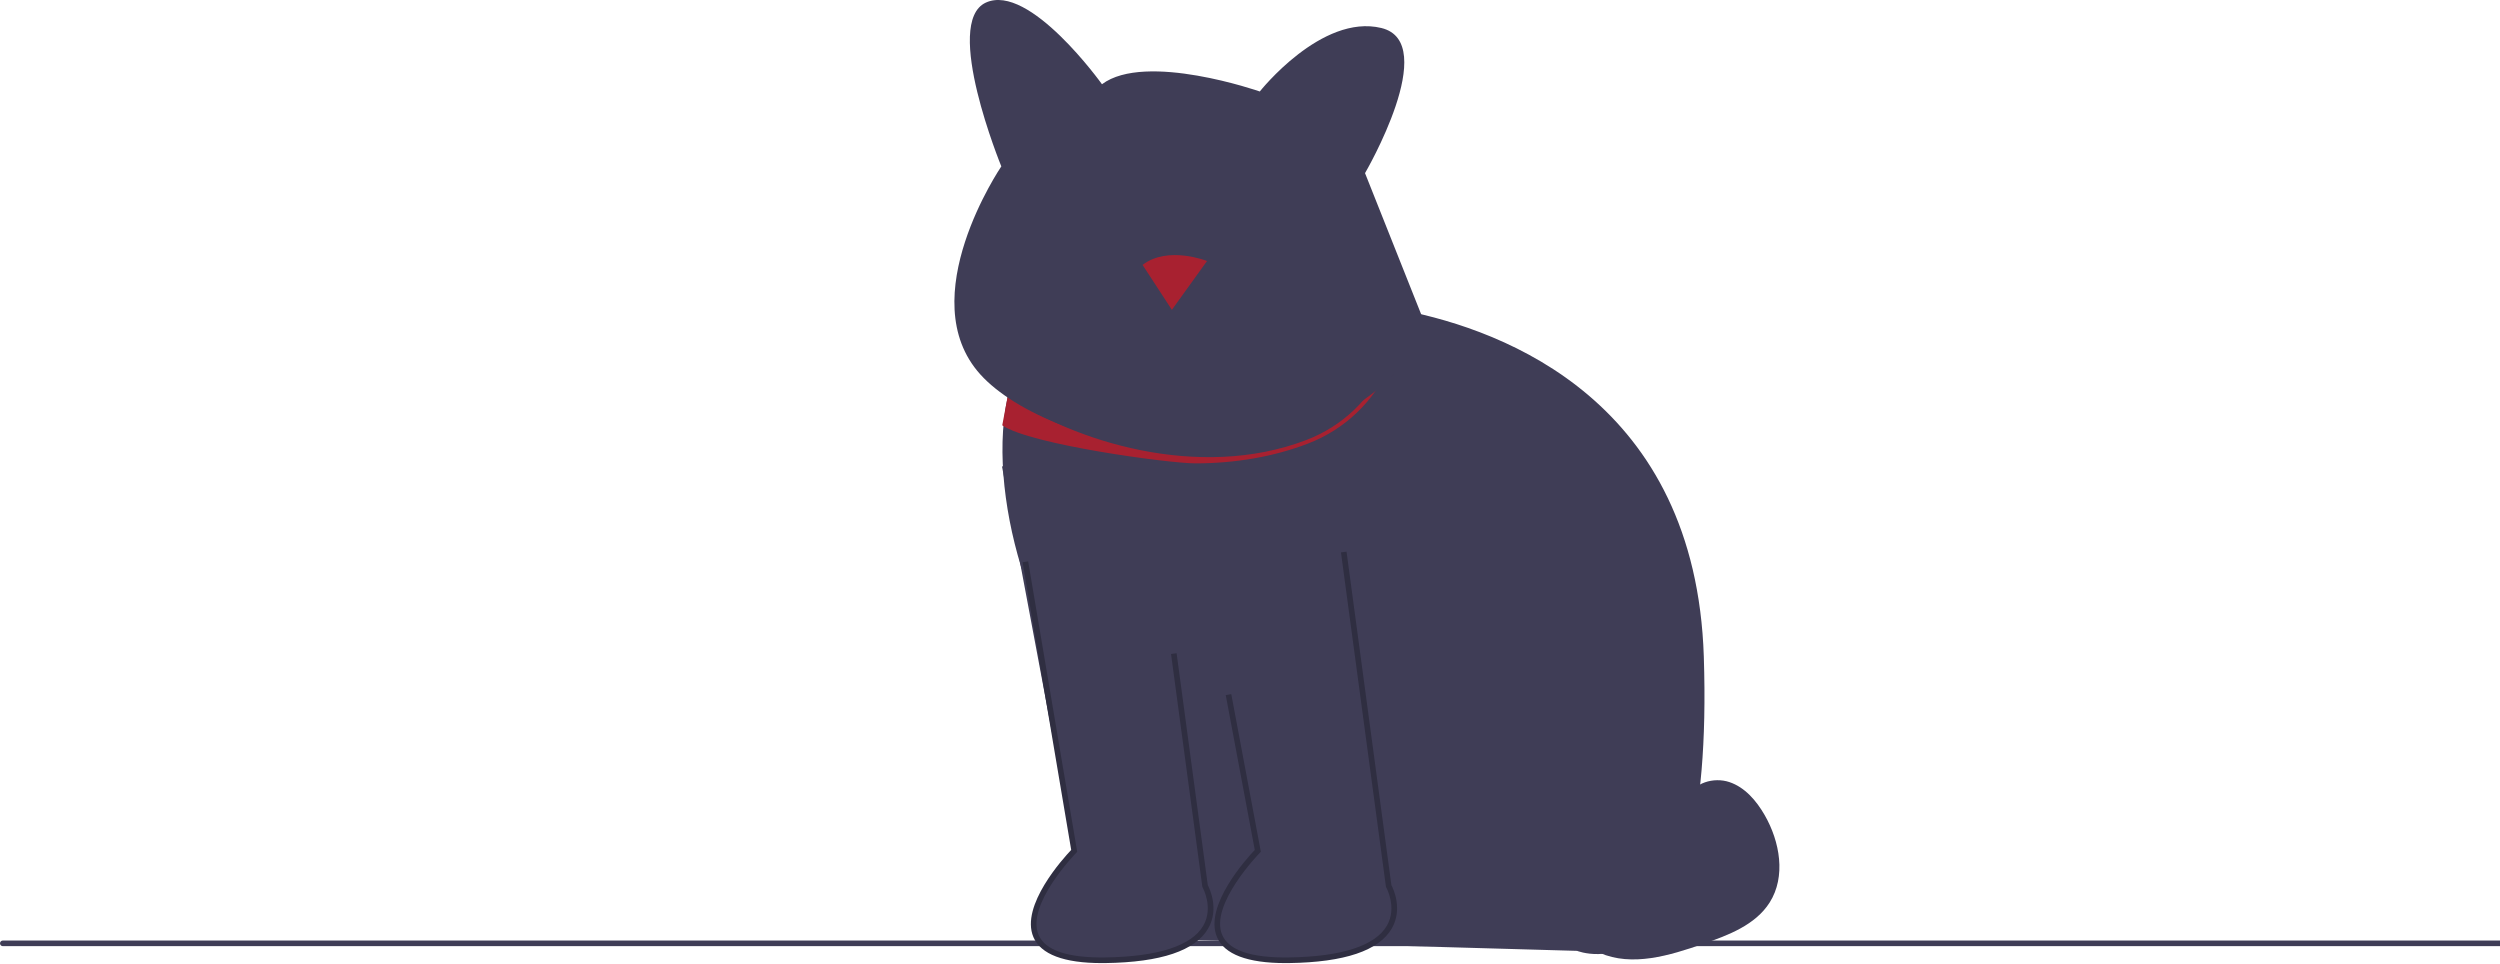
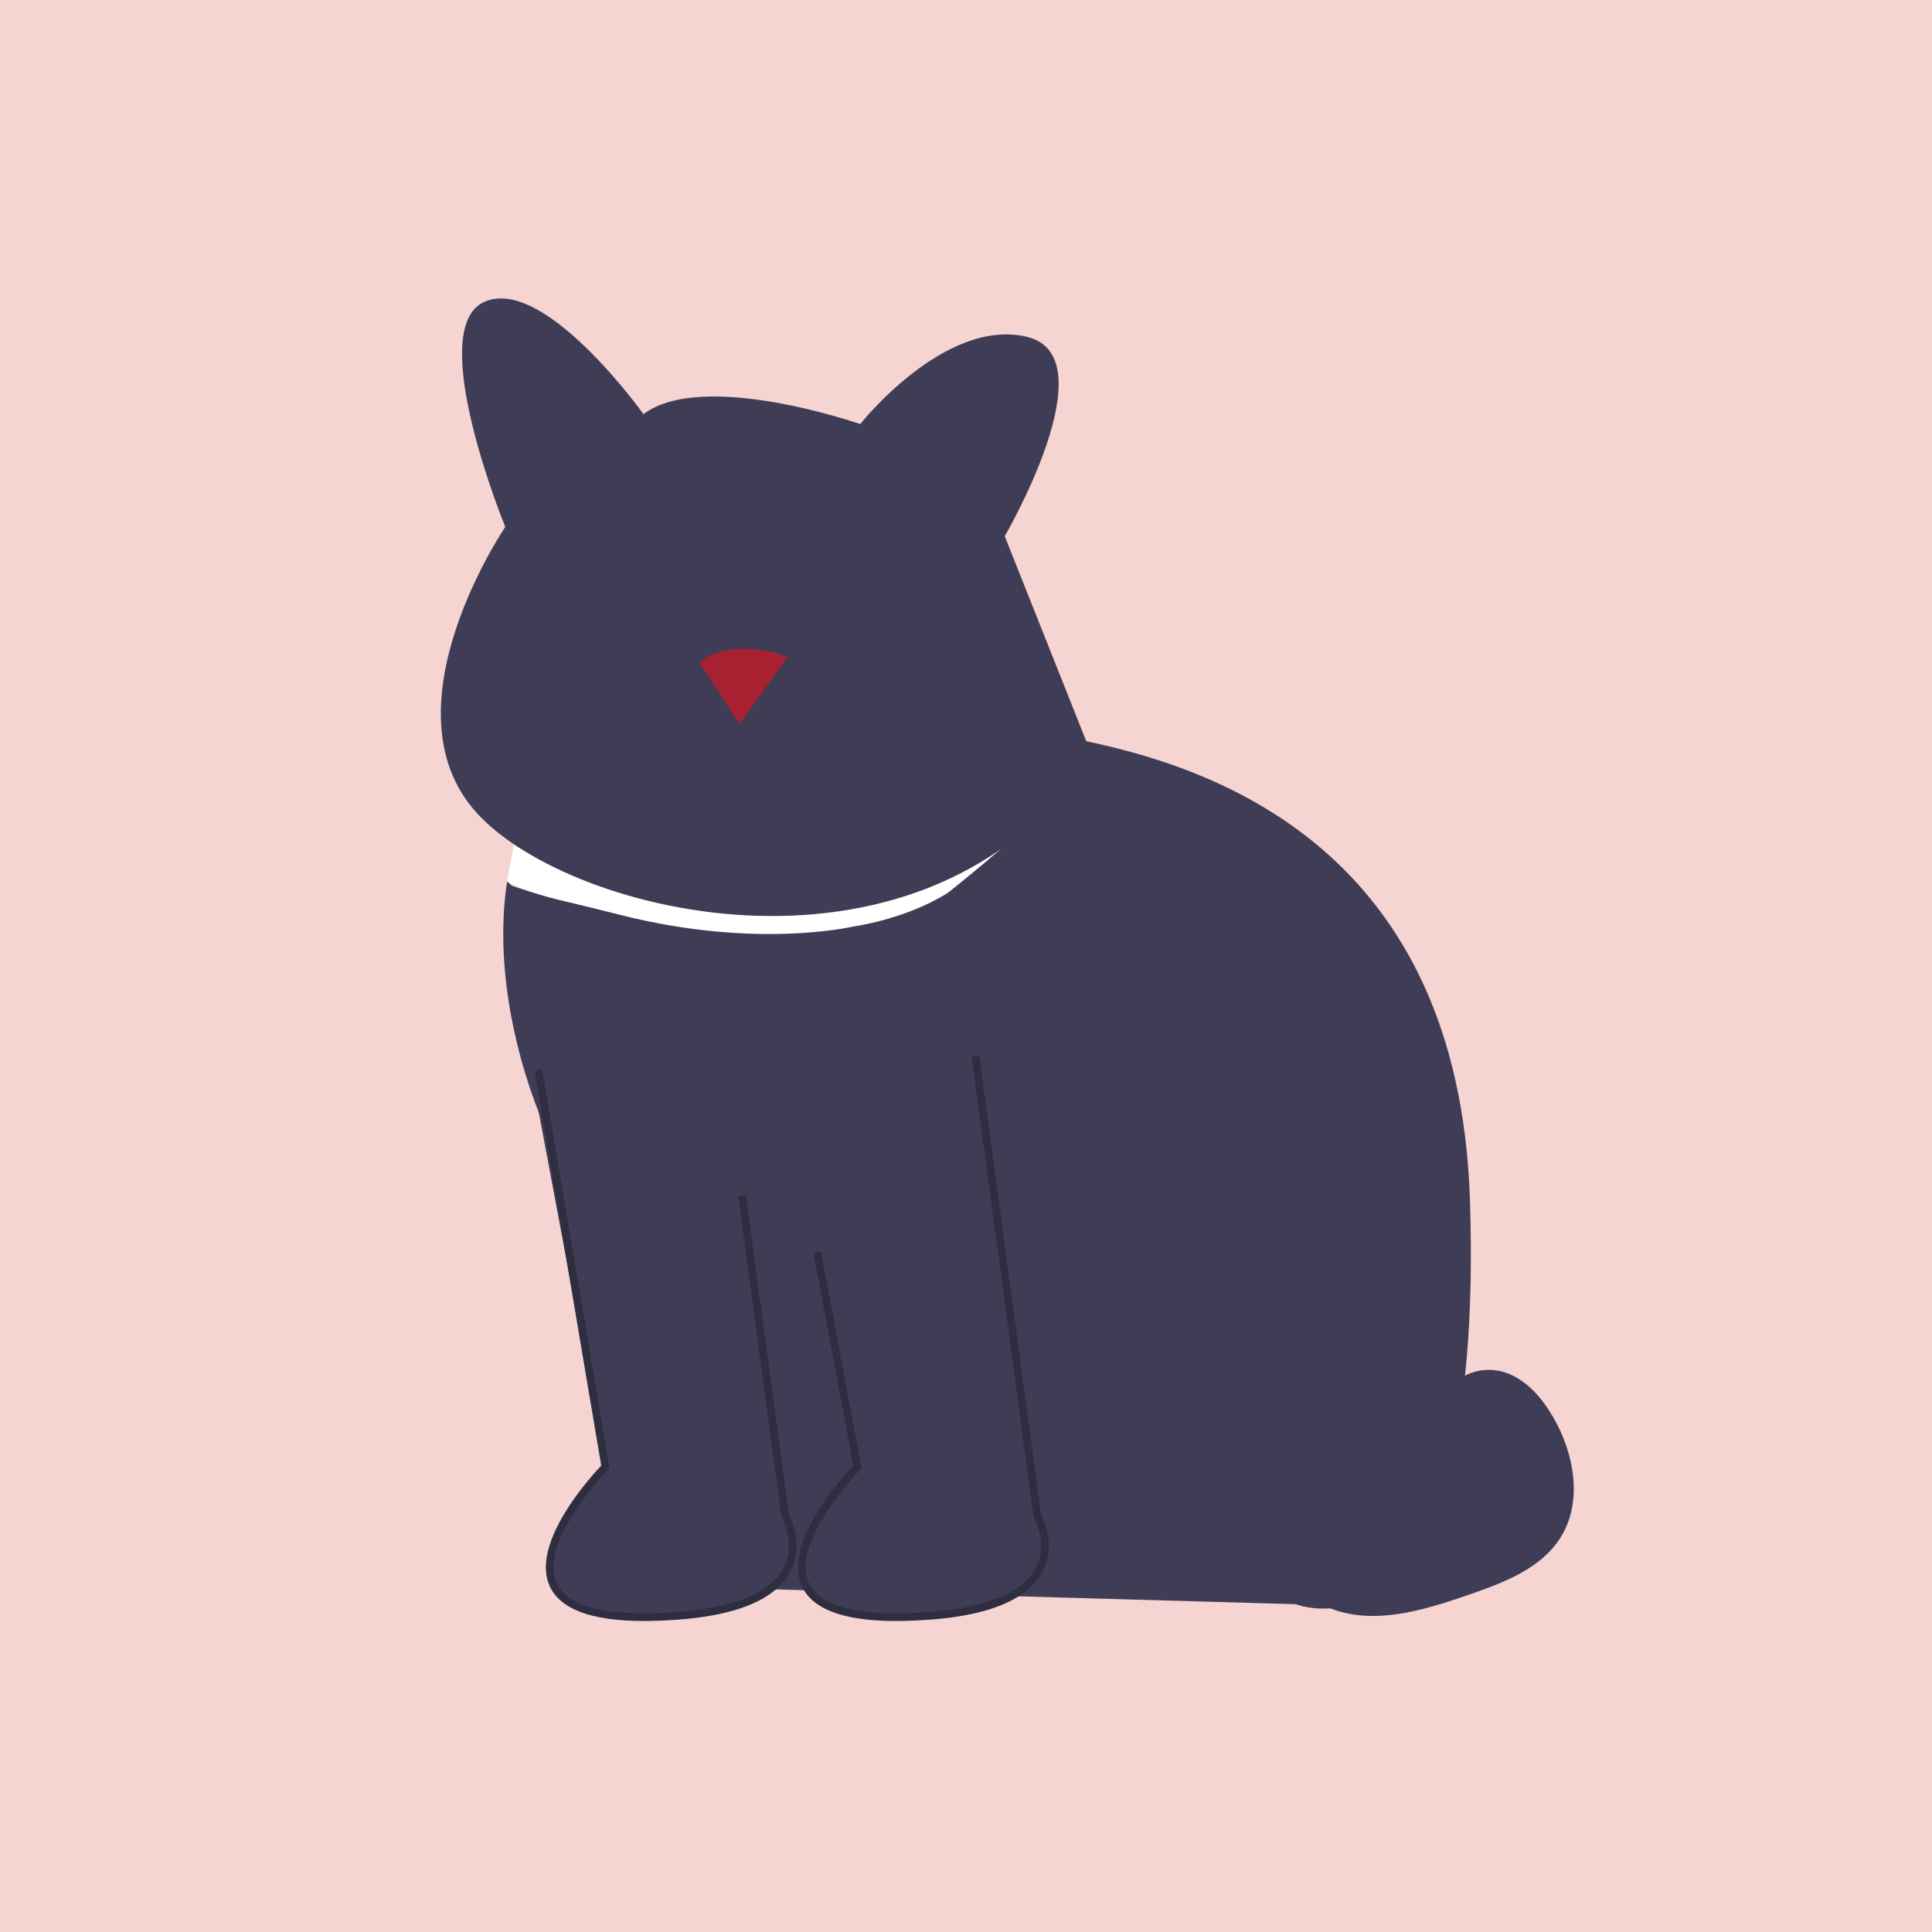
- <svg xmlns="http://www.w3.org/2000/svg" width="888" height="342.09" viewBox="0 0 888 342.09">
-   <path d="M560.174,337.745l-141.49-4.017s10.649-63.71-23.519-81.395c-23.29-12.058-43.965-68.393-38.082-106.718,.076-.513,.16-1.02,.25-1.519,2.983-17.164,11.503-30.45,27.786-34.058,52.658-11.656,90.241-2.616,90.241-2.616,0,0,8.7,.111,21.591,2.532,.458,.083,.916,.173,1.381,.271,36.493,7.153,103.943,32.615,106.864,123.015,4.017,124.201-45.02,104.505-45.02,104.505Z" fill="#3f3d56" />
-   <path d="M496.949,109.954c-.236,6.48-1.707,12.918-4.392,19.044-5.564,12.689-15.7,22.381-28.542,27.293-38.457,14.722-83.344,.118-106.045-15.714-.09,.499-1.894,9.986-1.97,10.499,10.053,6.875,59.242,13.512,68.574,13.512,14.167,0,27.807-2.352,39.941-7,13.189-5.051,23.596-15.006,29.312-28.036,2.727-6.216,4.232-12.752,4.503-19.329-.465-.097-.923-.187-1.381-.271,0,0,0,0,0,0Z" fill="#a82130" />
-   <path d="M507.412,118.205l-22.554-56.708s27.065-46.397,5.8-51.553c-21.265-5.155-43.175,22.554-43.175,22.554,0,0-40.598-14.177-56.064-2.578,0,0-25.776-36.087-41.242-28.998-15.466,7.088,5.495,58.18,5.495,58.18,0,0-31.916,46.859-7.428,73.924,24.488,27.065,116.638,48.975,159.169-14.821h0Z" fill="#3f3d56" />
-   <path d="M1,336.078H888v-2H1c-.552,0-1,.448-1,1H0c0,.552,.448,1,1,1Z" fill="#3f3d56" />
-   <path d="M555.783,303.803c7.679,3.416,15.701,6.902,24.099,6.568s17.235-5.741,18.543-14.043c.676-4.285-.664-8.883,.977-12.899,2.208-5.404,9.329-7.488,14.865-5.636,5.536,1.852,9.602,6.627,12.518,11.684,5.455,9.461,7.641,21.878,1.792,31.101-5.071,7.995-14.688,11.608-23.634,14.706-11.916,4.128-25.22,8.224-36.766,3.154-11.613-5.099-17.938-19.831-13.638-31.763" fill="#3f3d56" />
-   <path d="M428.736,92.707s-13.876-5.55-22.895,1.388l10.407,15.957s12.488-17.345,12.488-17.345Z" fill="#a82130" />
-   <path d="M355.889,165.554l25.67,136.675s-38.852,39.546,11.101,38.852c49.952-.694,35.383-26.364,35.383-26.364l-15.957-118.637" fill="#3f3d56" />
-   <path d="M391.399,342.09c-13.527,0-21.71-3.101-24.329-9.225-4.77-11.156,10.757-28.168,13.419-30.966l-17.261-102.183,1.972-.333,17.43,103.183-.357,.364c-.18,.183-17.94,18.449-13.363,29.15,2.351,5.496,10.321,8.194,23.736,8.001,18.647-.259,30.672-4.167,34.774-11.299,3.694-6.424-.208-13.501-.249-13.572l-.094-.167-.026-.191-11.101-82.56,1.982-.267,11.076,82.378c.657,1.248,4.109,8.458,.156,15.357-4.528,7.902-16.806,12.048-36.492,12.322-.43,.006-.854,.009-1.274,.009Z" fill="#2f2e41" />
-   <path d="M421.105,165.554l25.67,136.675s-38.852,39.546,11.101,38.852c49.952-.694,35.383-26.364,35.383-26.364l-15.957-118.637" fill="#3f3d56" />
-   <path d="M456.614,342.09c-13.527,0-21.709-3.101-24.328-9.225-4.766-11.145,10.726-28.135,13.41-30.958l-10.312-54.996,1.966-.368,10.503,56.015-.366,.372c-.18,.183-17.94,18.449-13.362,29.15,2.351,5.496,10.326,8.204,23.736,8.001,18.663-.259,30.691-4.172,34.785-11.316,3.692-6.444-.217-13.483-.257-13.554l-.096-.168-15.983-118.829,1.982-.267,15.933,118.455c.657,1.248,4.109,8.458,.156,15.357-4.528,7.902-16.806,12.048-36.492,12.322-.43,.006-.854,.009-1.274,.009Z" fill="#2f2e41" />
+ <svg xmlns="http://www.w3.org/2000/svg" viewBox="0 0 500 500">
+   <path style="stroke: rgba(0, 0, 0, 0); fill: rgb(246, 212, 210);" d="M 174.37 -9.438 L 202.074 130.823 L 294.655 221.872 L 297.245 396.644 L 220.621 400.327 L 235.957 514.874 L 506.434 504.065 L 504.904 -11.011 L 174.37 -9.438 Z" />
+   <path style="fill: rgb(246, 212, 210); stroke: rgba(0, 0, 0, 0);" d="M 137.908 231.343 L 131.195 228.233 L 132.973 218.669 L 135.472 220.079 L 140.163 222.712 L 216.627 122.59 L 206.572 -10.779 L -8.958 -12.907 L -14.594 508.27 L 246.401 515.372 L 216.196 274.8 L 137.908 231.343 Z" />
+   <path d="M 335.379 415.164 L 193.813 411.145 C 193.813 411.145 204.468 347.4 170.282 329.706 C 146.978 317.642 125.336 266.683 131.222 228.337 C 131.298 227.824 132.105 229.132 132.588 229.289 C 145.384 233.426 140.925 231.826 160.642 236.805 C 196.014 245.736 220.837 239.775 220.837 239.775 C 220.837 239.775 234.342 237.991 245.383 231.011 C 245.462 230.96 263.394 216.627 265.214 213.68 C 272.359 202.108 278.262 191.249 278.632 191.327 C 315.144 198.484 377.501 220.154 380.424 310.603 C 384.443 434.871 335.379 415.164 335.379 415.164 Z" fill="#3f3d56" style="" />
+   <path d="M 272.121 187.25 C 271.885 193.734 270.413 200.176 267.726 206.306 C 262.159 219.002 252.018 228.699 239.17 233.614 C 200.691 248.344 155.78 233.731 133.067 217.891 C 132.977 218.392 131.172 227.883 131.096 228.396 C 141.155 235.275 190.37 241.916 199.706 241.916 C 213.881 241.916 227.528 239.563 239.668 234.912 C 252.865 229.859 263.278 219.898 268.998 206.861 C 271.725 200.642 273.232 194.102 273.502 187.522 C 273.038 187.424 272.58 187.334 272.121 187.25 C 272.121 187.25 272.121 187.25 272.121 187.25 Z" style="fill: rgba(168, 33, 48, 0);" />
+   <path d="M 282.59 195.506 L 260.023 138.767 C 260.023 138.767 287.103 92.346 265.826 87.186 C 244.549 82.029 222.628 109.754 222.628 109.754 C 222.628 109.754 182.008 95.569 166.533 107.174 C 166.533 107.174 140.744 71.068 125.269 78.161 C 109.795 85.253 130.767 136.372 130.767 136.372 C 130.767 136.372 98.834 183.256 123.335 210.335 C 147.835 237.416 240.036 259.338 282.59 195.506 Z" style="" fill="#3f3d56" />
+   <path d="M 330.987 381.204 C 338.669 384.622 346.696 388.11 355.099 387.776 C 363.5 387.442 372.343 382.031 373.652 373.725 C 374.328 369.438 372.987 364.837 374.629 360.819 C 376.837 355.412 383.963 353.327 389.501 355.18 C 395.04 357.033 399.11 361.81 402.027 366.871 C 407.485 376.336 409.672 388.76 403.82 397.988 C 398.747 405.987 389.124 409.601 380.173 412.702 C 368.251 416.832 354.94 420.93 343.387 415.857 C 331.768 410.756 325.44 396.016 329.743 384.078" fill="#3f3d56" style="" />
+   <path d="M 203.871 169.994 C 203.871 169.994 189.988 164.441 180.964 171.383 L 191.377 187.349 C 191.377 187.349 203.871 169.994 203.871 169.994 Z" fill="#a82130" style="" />
+   <path d="M 130.985 242.88 L 156.669 379.63 C 156.669 379.63 117.796 419.196 167.775 418.503 C 217.755 417.809 203.177 392.124 203.177 392.124 L 187.212 273.424" fill="#3f3d56" style="" />
+   <path d="M 166.514 419.512 C 152.979 419.512 144.792 416.409 142.172 410.282 C 137.4 399.121 152.935 382.099 155.599 379.299 L 138.328 277.061 L 140.302 276.727 L 157.741 379.966 L 157.383 380.33 C 157.204 380.514 139.433 398.79 144.012 409.496 C 146.365 414.995 154.34 417.695 167.762 417.503 C 186.419 417.243 198.451 413.333 202.555 406.196 C 206.252 399.769 202.346 392.688 202.307 392.617 L 202.212 392.45 L 202.186 392.258 L 191.078 309.654 L 193.063 309.386 L 204.145 391.81 C 204.802 393.057 208.255 400.272 204.3 407.175 C 199.769 415.081 187.486 419.229 167.789 419.503 C 167.359 419.508 166.934 419.512 166.514 419.512 Z" fill="#2f2e41" style="" />
+   <path d="M 196.235 242.88 L 221.919 379.63 C 221.919 379.63 183.046 419.196 233.026 418.503 C 283.005 417.809 268.429 392.124 268.429 392.124 L 252.462 273.424" fill="#3f3d56" style="" />
+   <path d="M 231.765 419.512 C 218.23 419.512 210.044 416.409 207.423 410.282 C 202.655 399.132 218.155 382.132 220.841 379.307 L 210.524 324.281 L 212.49 323.913 L 222.998 379.958 L 222.633 380.33 C 222.454 380.514 204.684 398.79 209.264 409.496 C 211.615 414.995 219.595 417.705 233.012 417.503 C 251.685 417.242 263.72 413.327 267.816 406.18 C 271.51 399.732 267.598 392.689 267.557 392.618 L 267.462 392.45 L 251.471 273.557 L 253.454 273.291 L 269.395 391.81 C 270.053 393.057 273.507 400.272 269.552 407.175 C 265.021 415.081 252.736 419.229 233.039 419.503 C 232.61 419.508 232.184 419.512 231.765 419.512 Z" fill="#2f2e41" style="" />
</svg>
